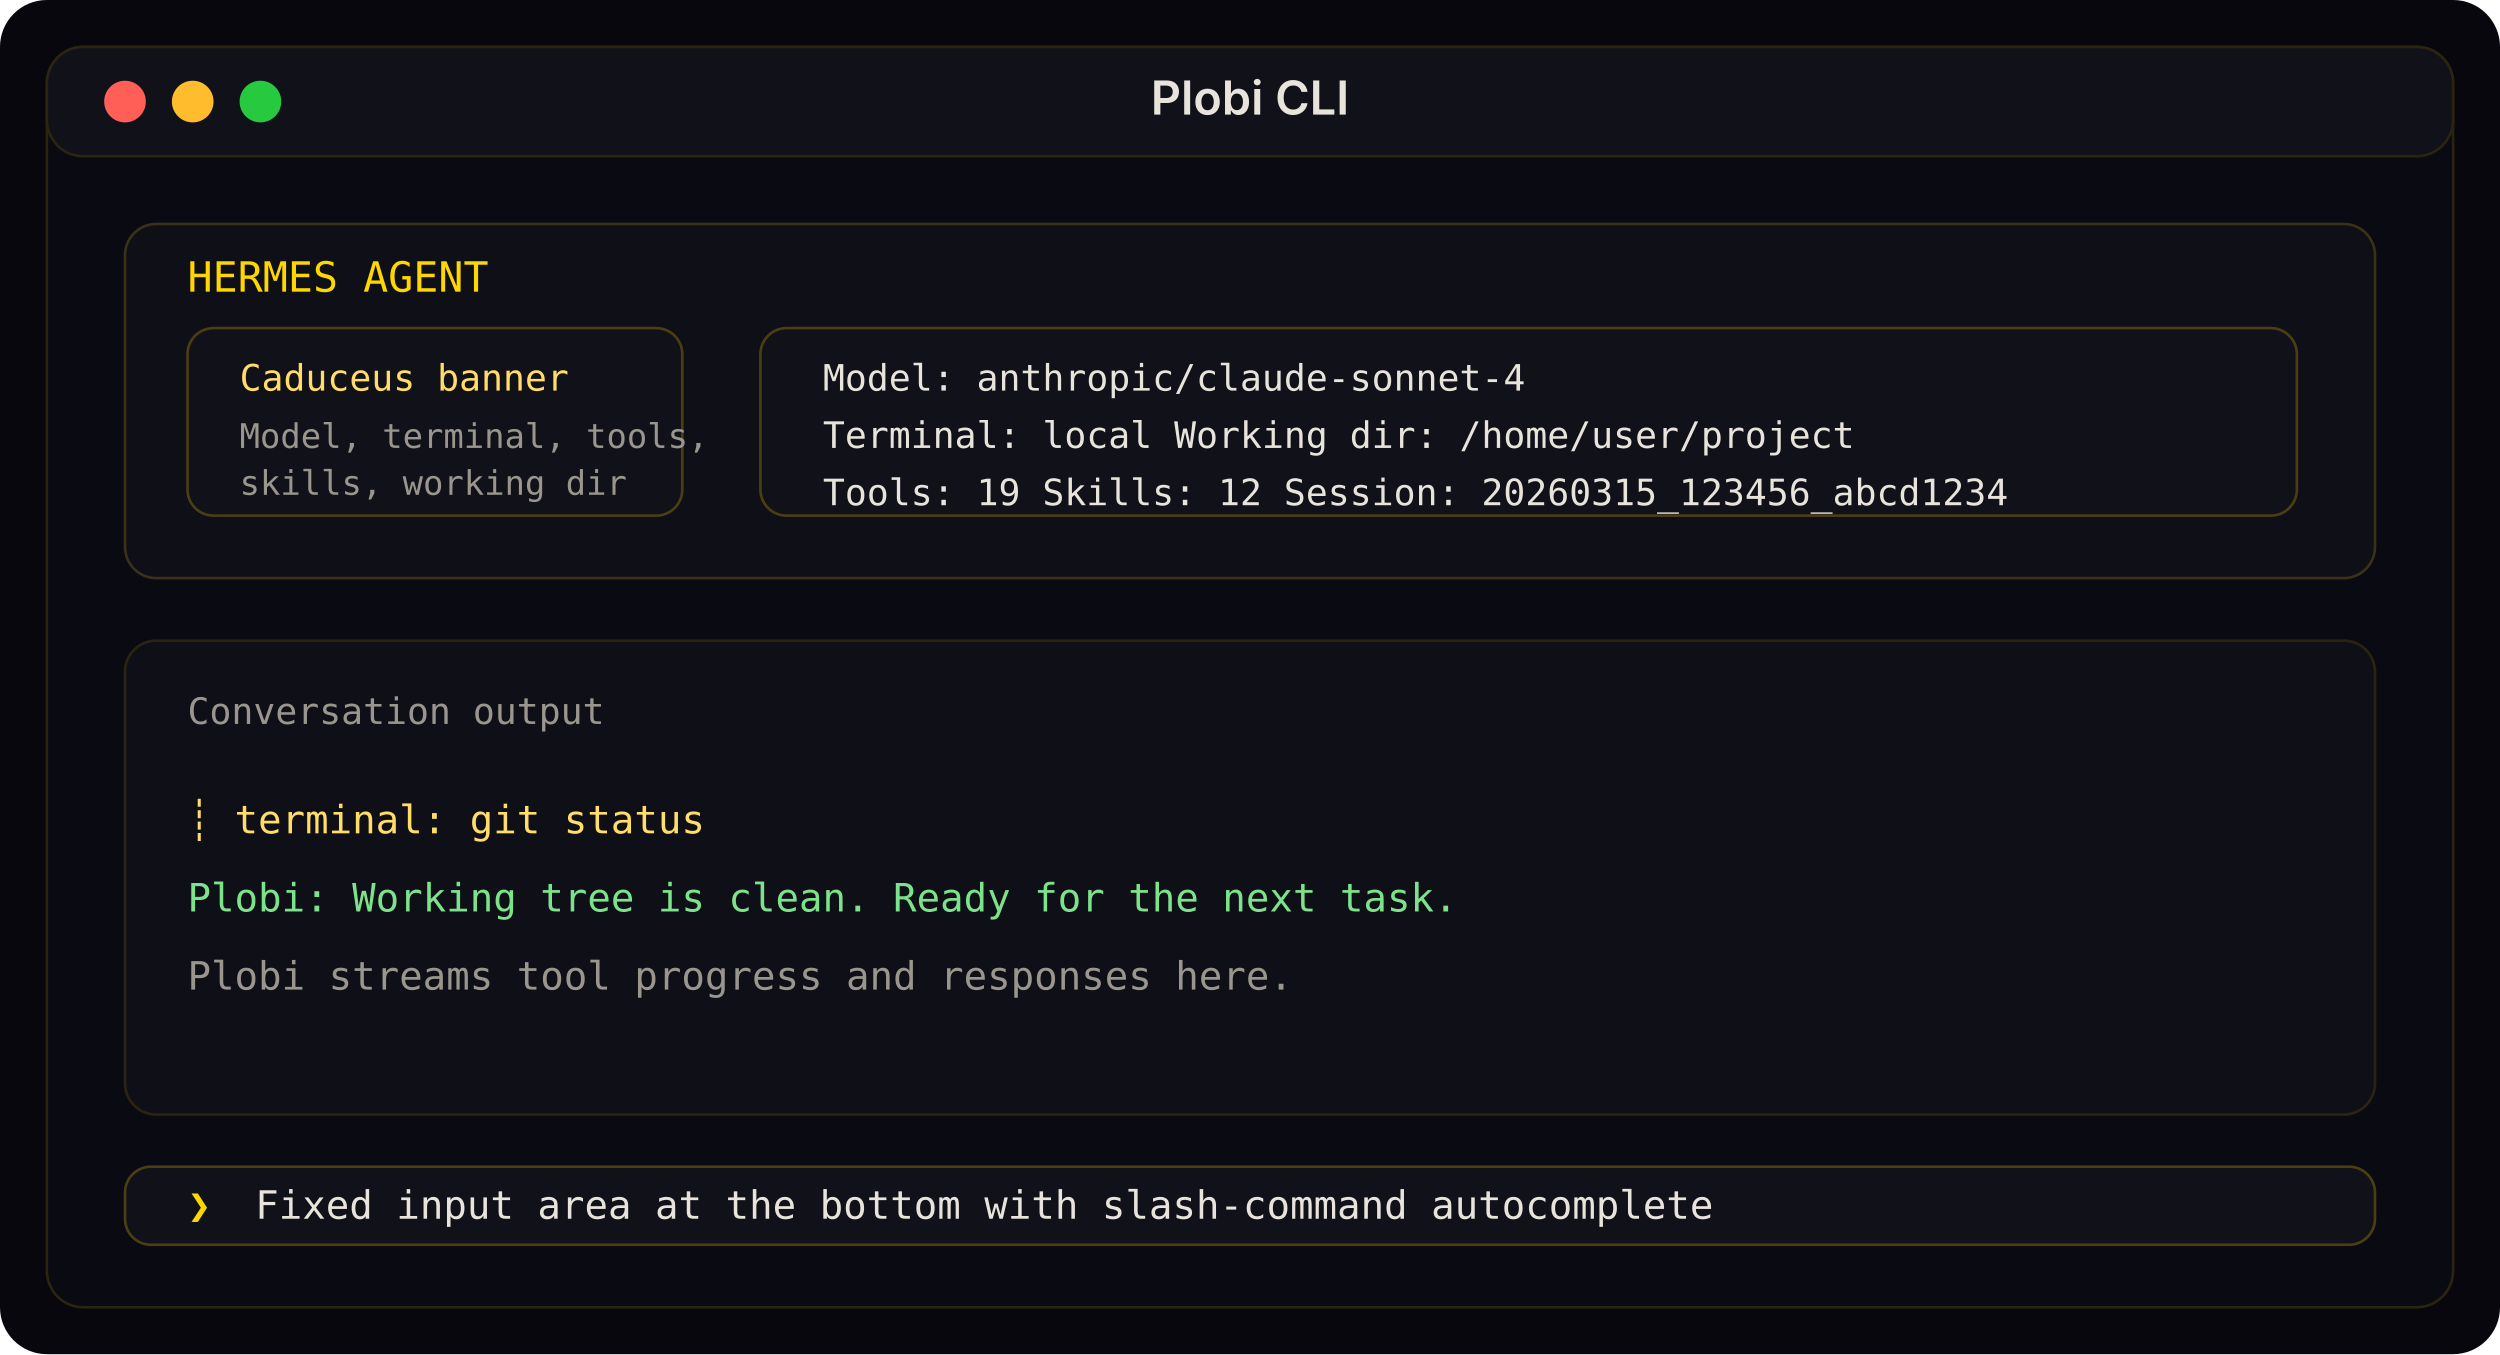
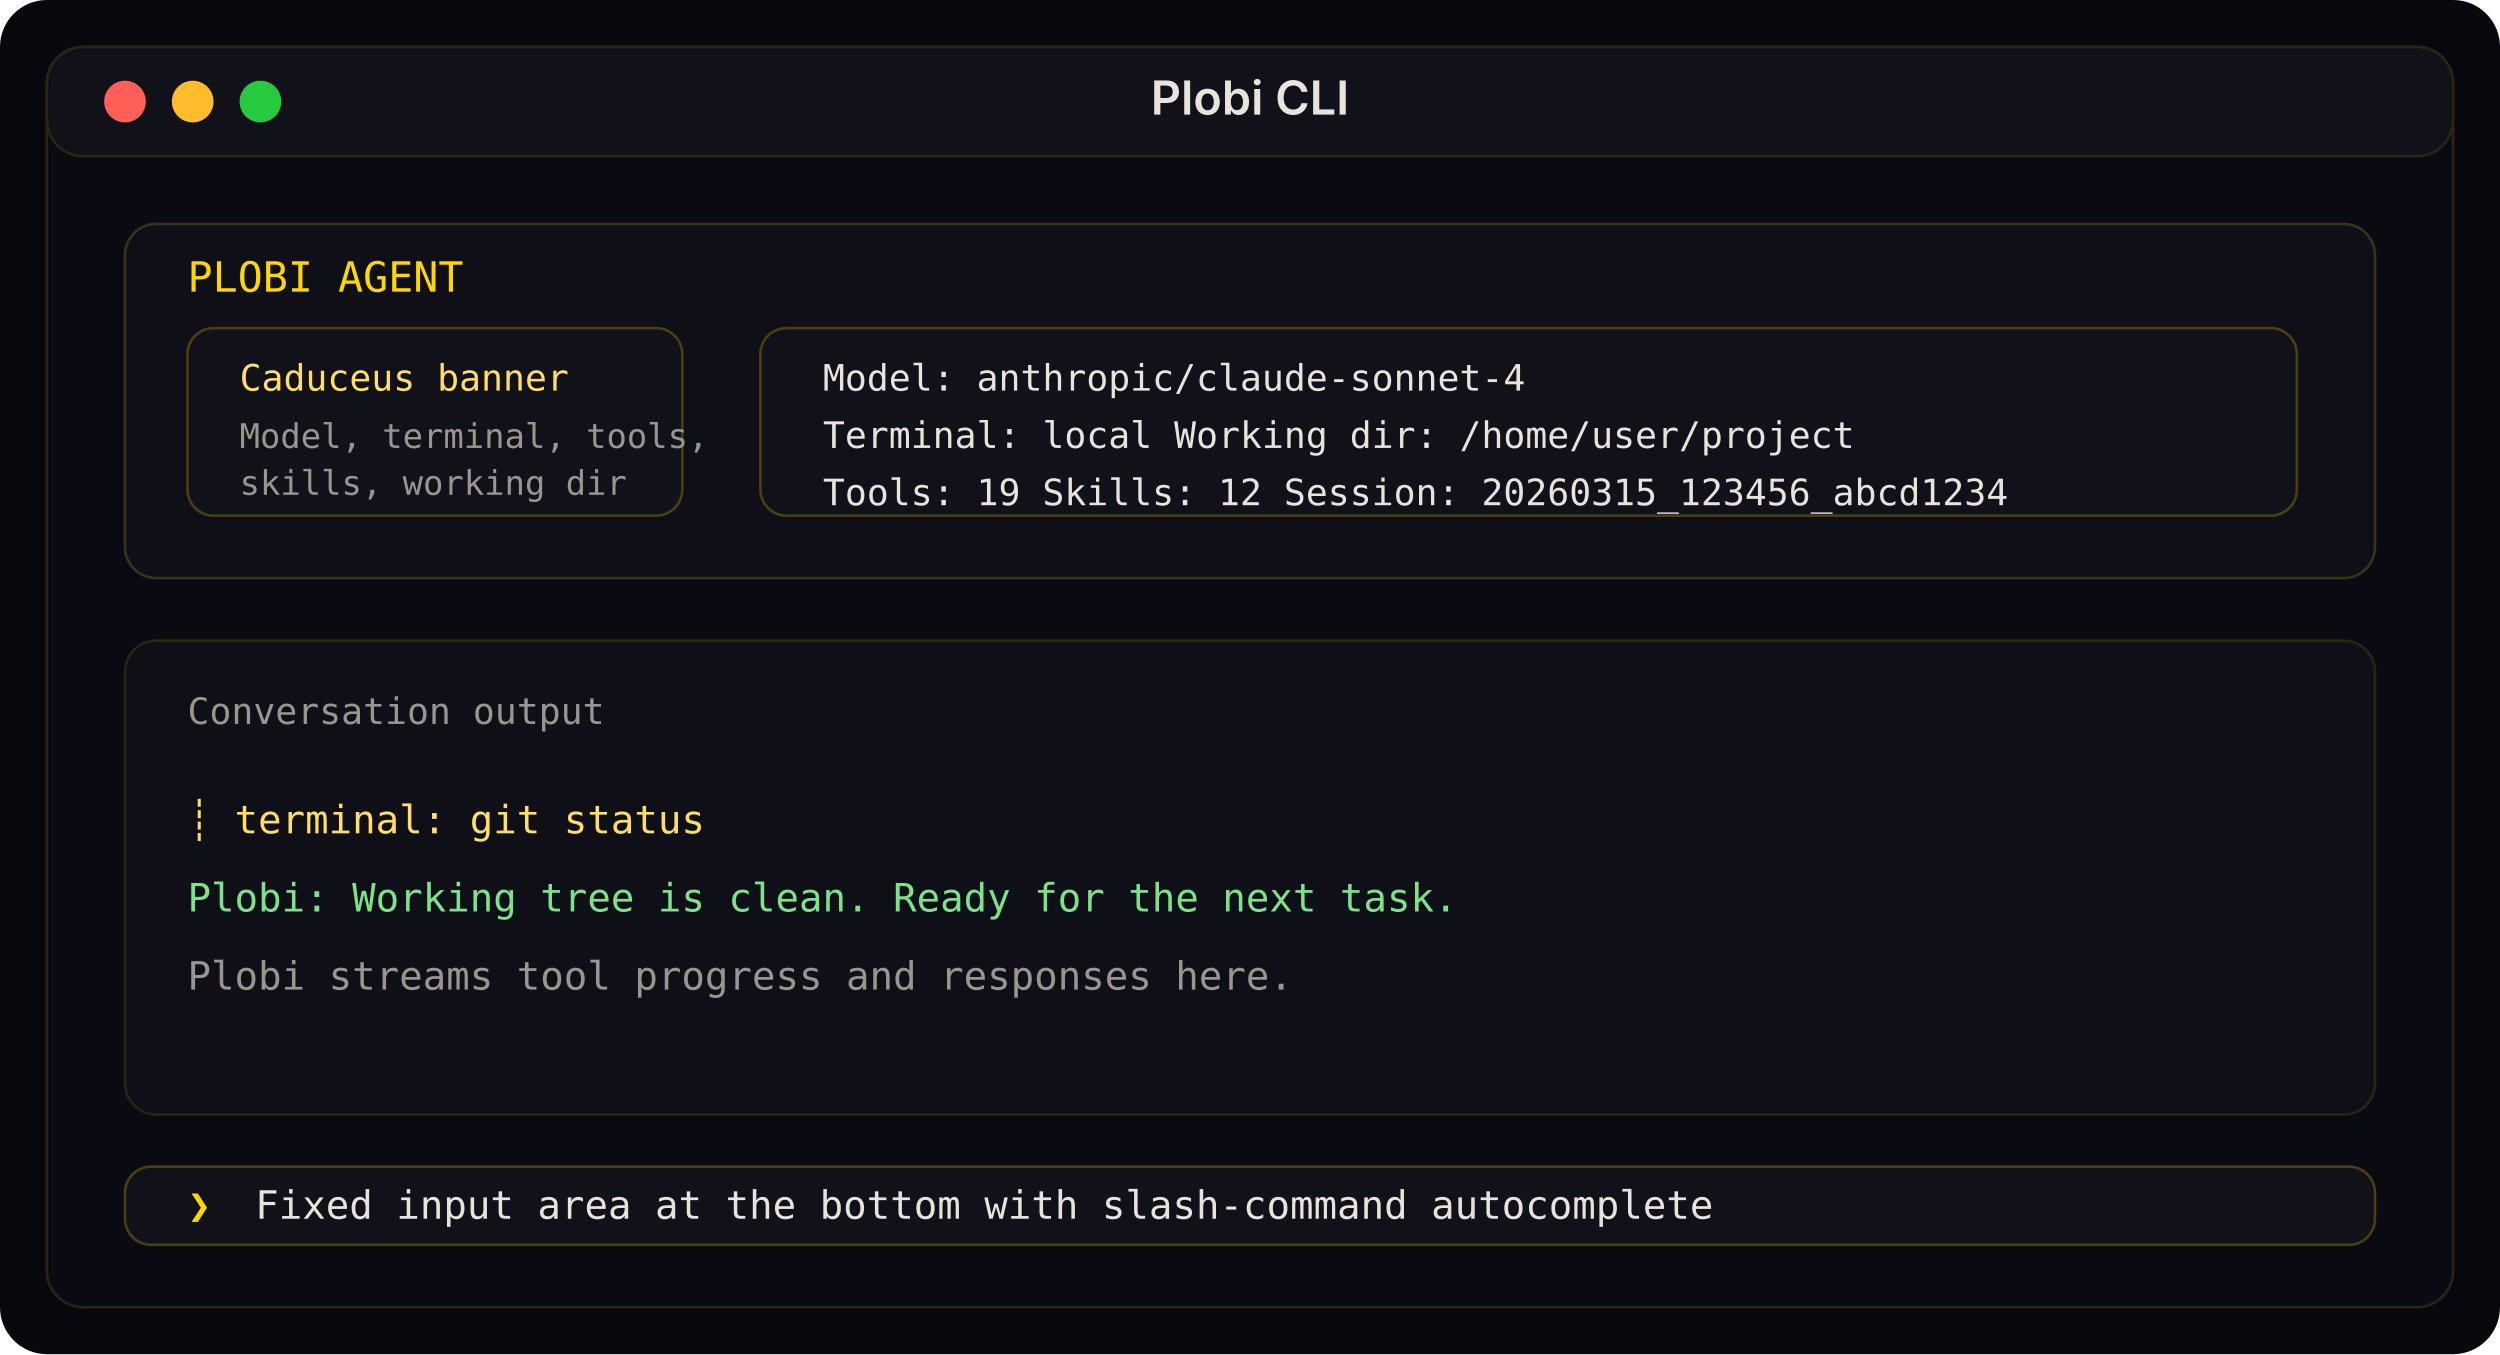
<svg xmlns="http://www.w3.org/2000/svg" width="960" height="520" viewBox="0 0 960 520" role="img" aria-labelledby="title desc">
  <rect width="960" height="520" rx="18" fill="#07070d" />
  <rect x="18" y="18" width="924" height="484" rx="14" fill="#0a0a12" stroke="#2b2410" />
  <rect x="18" y="18" width="924" height="42" rx="14" fill="#11111a" stroke="#2b2410" />
  <circle cx="48" cy="39" r="8" fill="#ff5f56" />
  <circle cx="74" cy="39" r="8" fill="#ffbd2e" />
  <circle cx="100" cy="39" r="8" fill="#27c93f" />
  <text x="480" y="44" text-anchor="middle" fill="#e8e4dc" font-family="Inter, sans-serif" font-size="18" font-weight="600">Plobi CLI</text>
  <rect x="48" y="86" width="864" height="136" rx="12" fill="#0f0f18" stroke="#3a3217" />
-   <text x="72" y="112" fill="#ffd700" font-family="JetBrains Mono, monospace" font-size="16">HERMES AGENT</text>
+   <text x="72" y="112" fill="#ffd700" font-family="JetBrains Mono, monospace" font-size="16">PLOBI AGENT</text>
  <rect x="72" y="126" width="190" height="72" rx="10" fill="#11111a" stroke="#4b3f12" />
  <text x="92" y="150" fill="#ffdd66" font-family="JetBrains Mono, monospace" font-size="14">Caduceus banner</text>
  <text x="92" y="172" fill="#9a968e" font-family="JetBrains Mono, monospace" font-size="13">Model, terminal, tools,</text>
  <text x="92" y="190" fill="#9a968e" font-family="JetBrains Mono, monospace" font-size="13">skills, working dir</text>
  <rect x="292" y="126" width="590" height="72" rx="10" fill="#11111a" stroke="#4b3f12" />
  <text x="316" y="150" fill="#e8e4dc" font-family="JetBrains Mono, monospace" font-size="14">Model: anthropic/claude-sonnet-4</text>
  <text x="316" y="172" fill="#e8e4dc" font-family="JetBrains Mono, monospace" font-size="14">Terminal: local   Working dir: /home/user/project</text>
  <text x="316" y="194" fill="#e8e4dc" font-family="JetBrains Mono, monospace" font-size="14">Tools: 19   Skills: 12   Session: 20260315_123456_abcd1234</text>
  <rect x="48" y="246" width="864" height="182" rx="12" fill="#0f0f18" stroke="#2b2410" />
  <text x="72" y="278" fill="#9a968e" font-family="JetBrains Mono, monospace" font-size="14">Conversation output</text>
  <text x="72" y="320" fill="#ffdd66" font-family="JetBrains Mono, monospace" font-size="15">┊ terminal: git status</text>
  <text x="72" y="350" fill="#7ce38b" font-family="JetBrains Mono, monospace" font-size="15">Plobi: Working tree is clean. Ready for the next task.</text>
  <text x="72" y="380" fill="#9a968e" font-family="JetBrains Mono, monospace" font-size="15">Plobi streams tool progress and responses here.</text>
  <rect x="48" y="448" width="864" height="30" rx="10" fill="#11111a" stroke="#4b3f12" />
  <text x="72" y="468" fill="#ffd700" font-family="JetBrains Mono, monospace" font-size="15">❯</text>
  <text x="98" y="468" fill="#e8e4dc" font-family="JetBrains Mono, monospace" font-size="15">Fixed input area at the bottom with slash-command autocomplete</text>
</svg>
